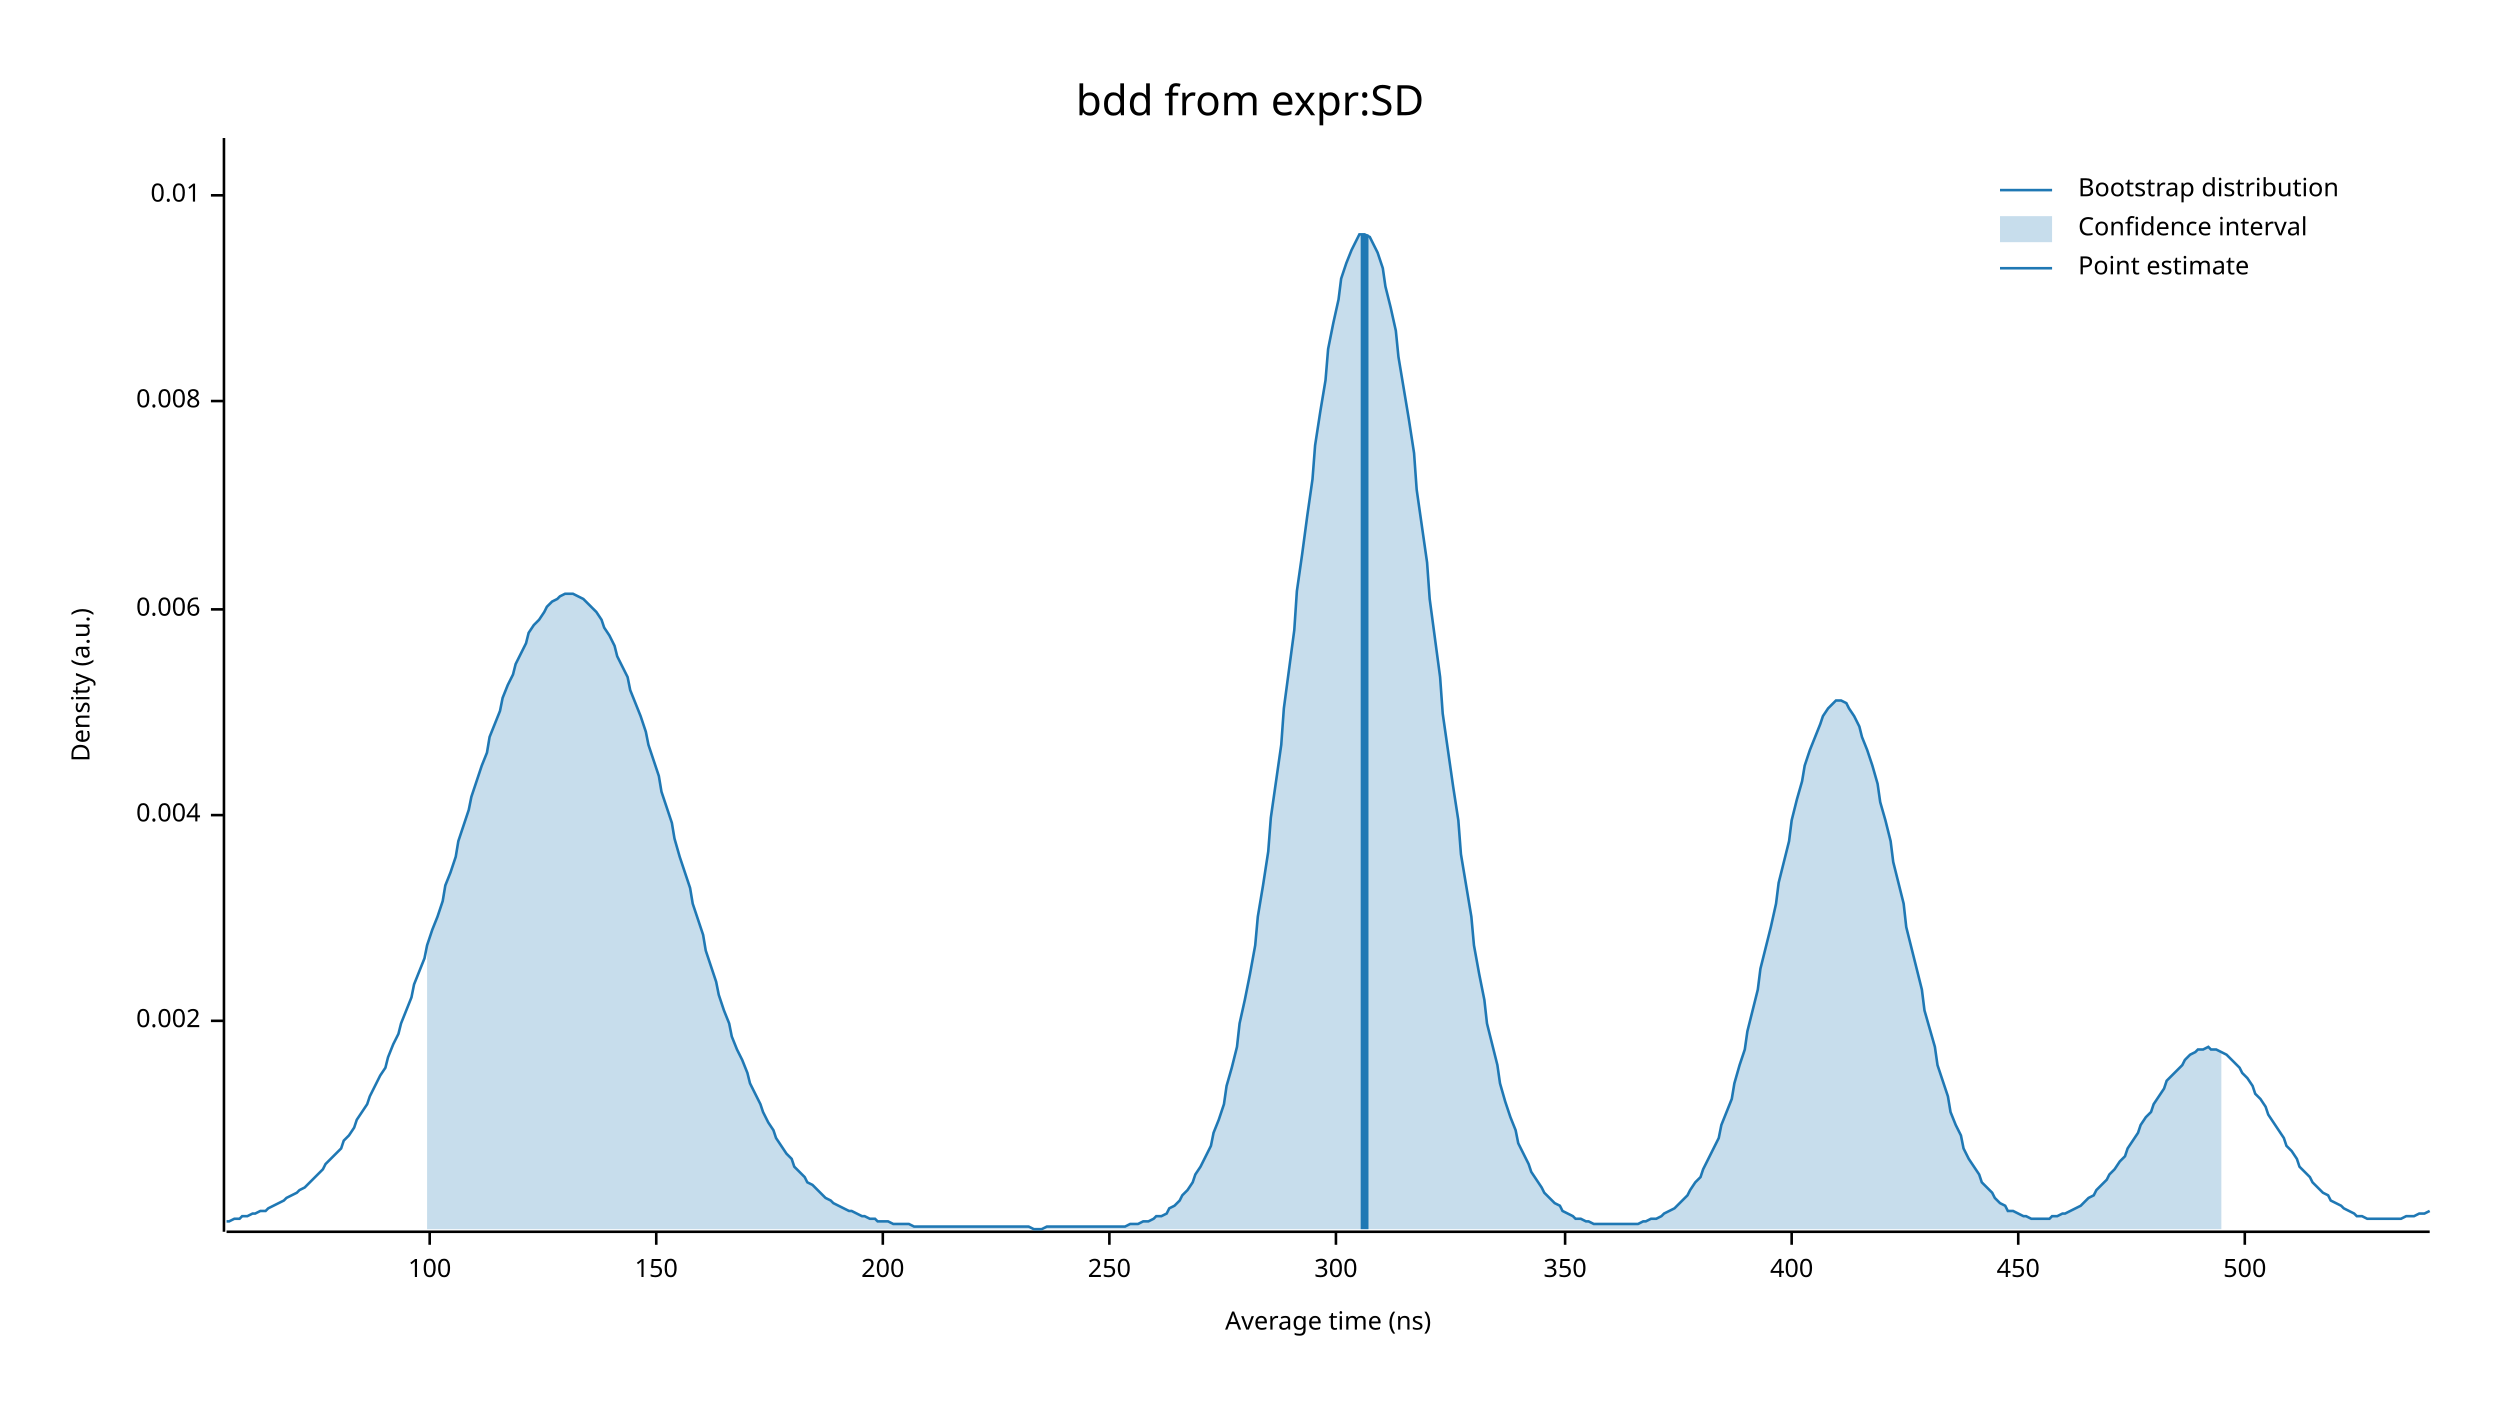
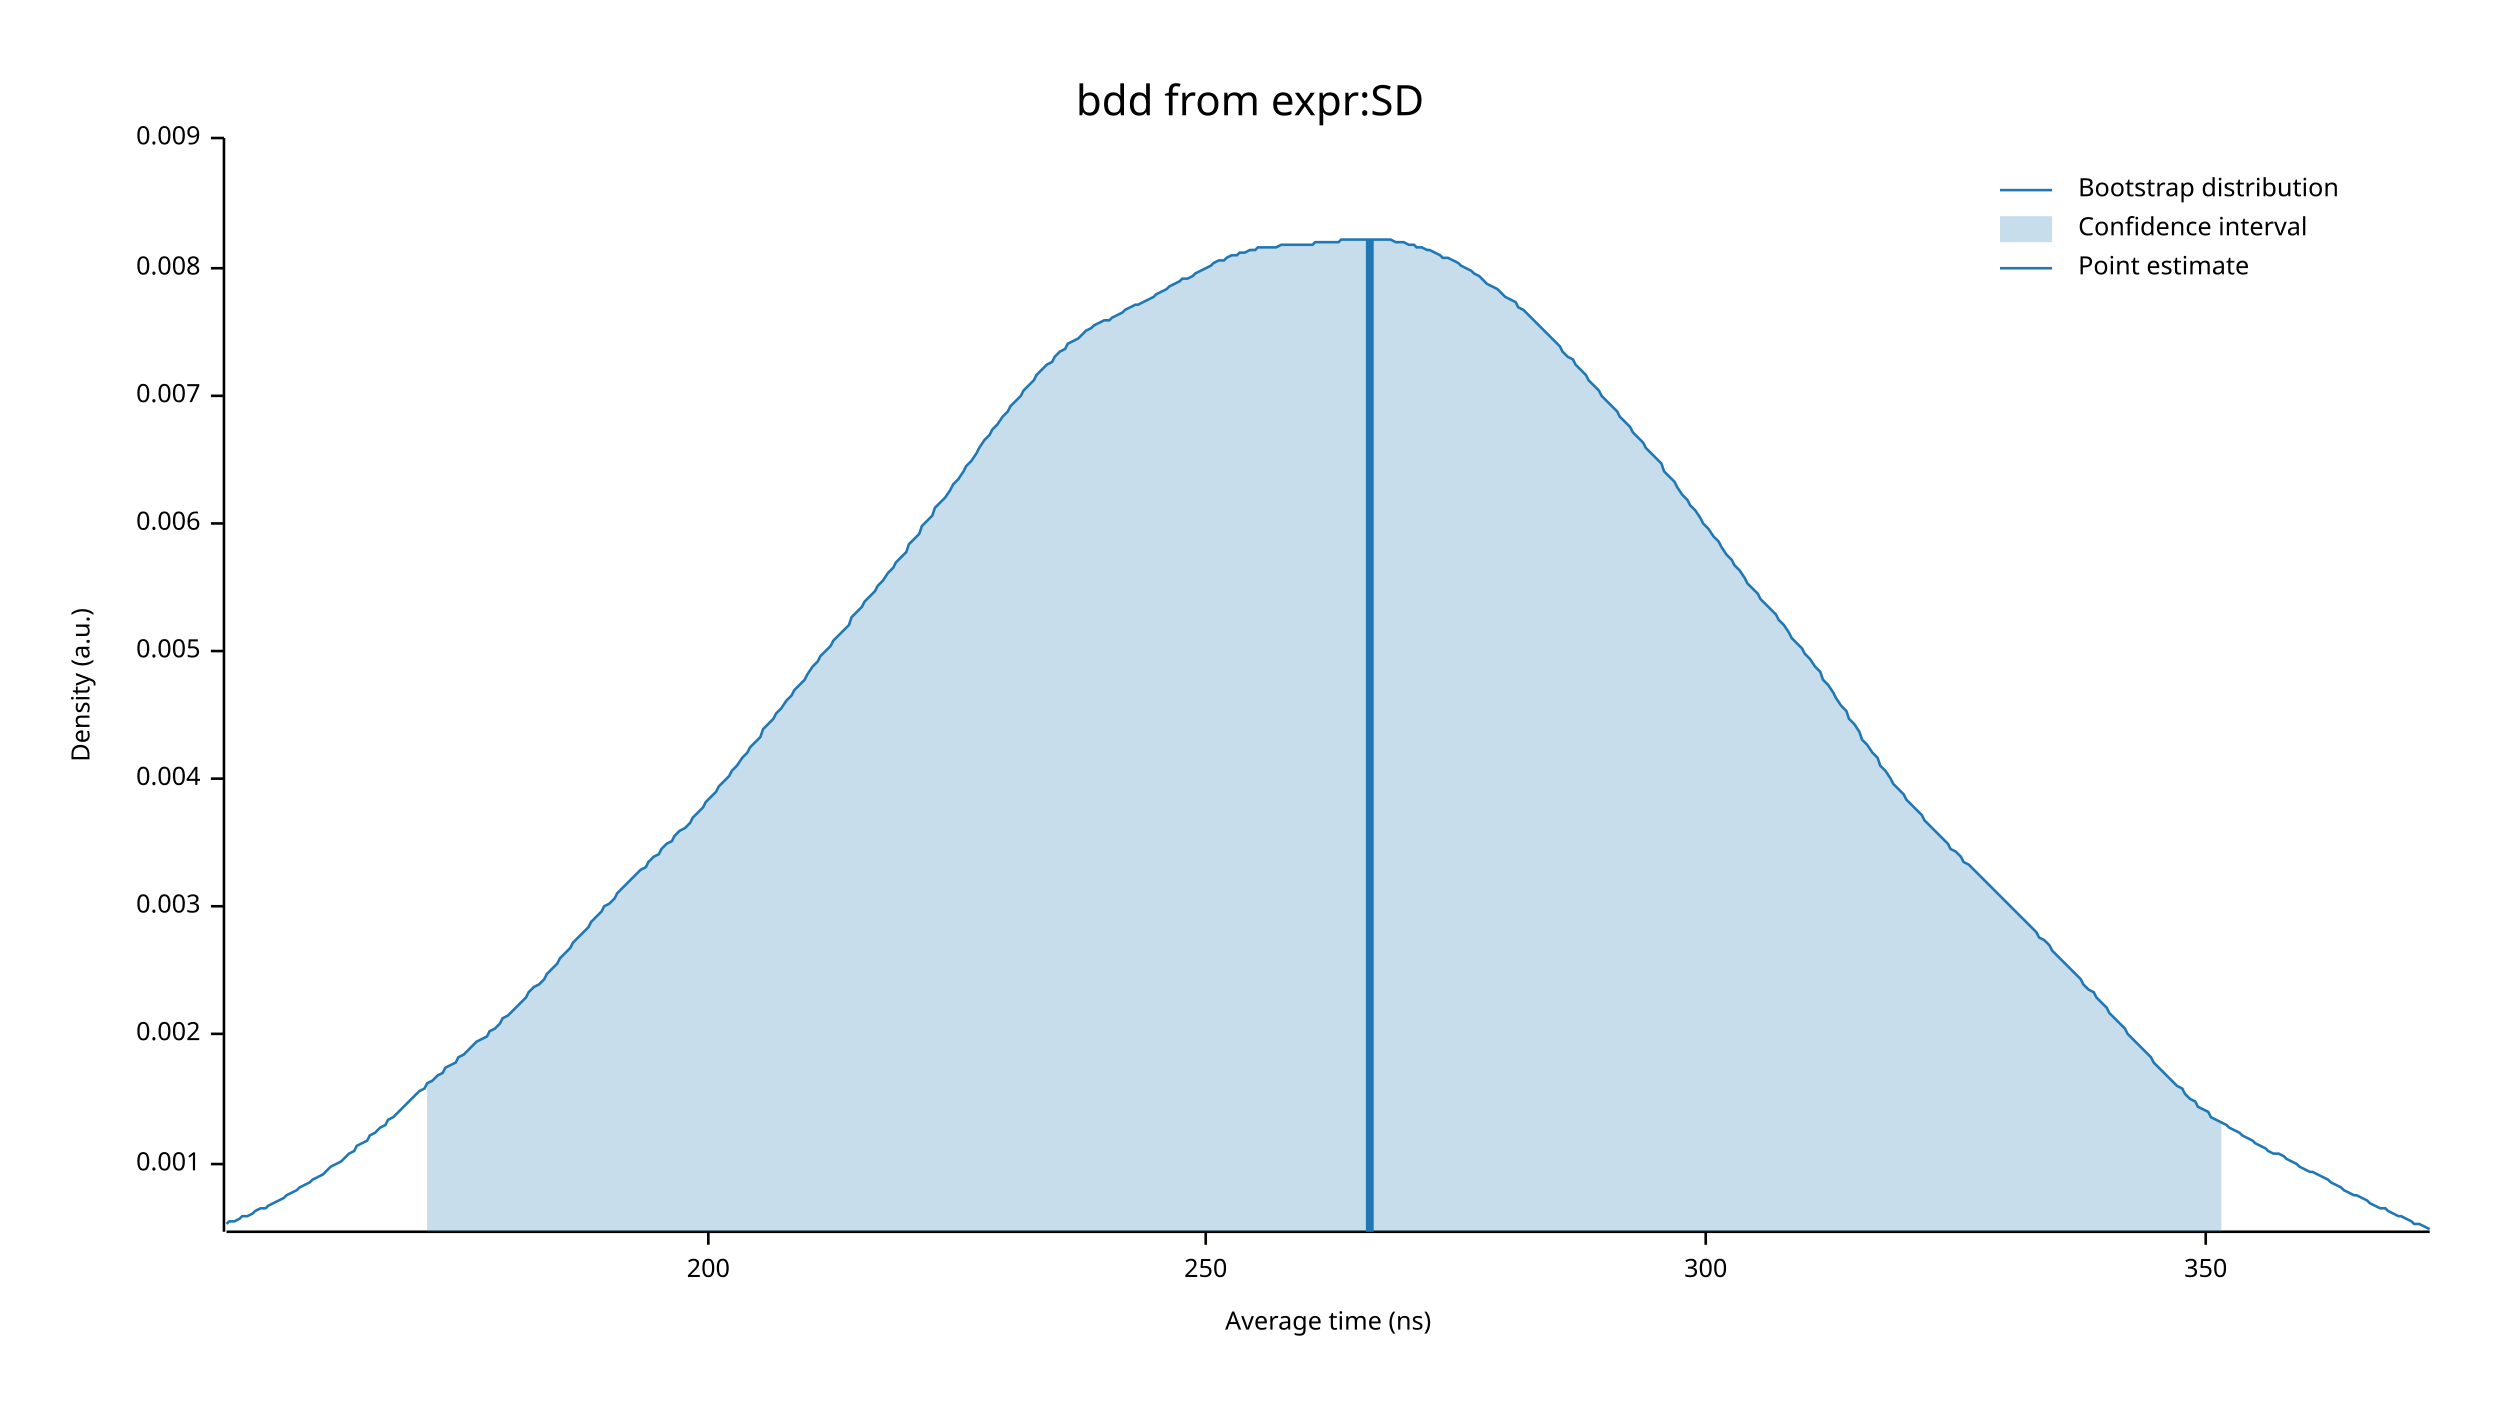
<svg xmlns="http://www.w3.org/2000/svg" width="960" height="540" viewBox="0 0 960 540">
  <text x="480" y="32" dy="0.76em" text-anchor="middle" font-family="sans-serif" font-size="16.129" opacity="1" fill="#000000">
bdd from expr:SD
</text>
  <text x="27" y="263" dy="0.76em" text-anchor="middle" font-family="sans-serif" font-size="9.677" opacity="1" fill="#000000" transform="rotate(270, 27, 263)">
Density (a.u.)
</text>
  <text x="510" y="513" dy="-0.5ex" text-anchor="middle" font-family="sans-serif" font-size="9.677" opacity="1" fill="#000000">
Average time (ns)
</text>
  <polyline fill="none" opacity="1" stroke="#000000" stroke-width="1" points="86,53 86,473 " />
-   <text x="77" y="392" dy="0.5ex" text-anchor="end" font-family="sans-serif" font-size="9.677" opacity="1" fill="#000000">
+   <text x="77" y="447" dy="0.5ex" text-anchor="end" font-family="sans-serif" font-size="9.677" opacity="1" fill="#000000">
+ 0.001
+ </text>
+   <polyline fill="none" opacity="1" stroke="#000000" stroke-width="1" points="81,447 86,447 " />
+   <text x="77" y="397" dy="0.5ex" text-anchor="end" font-family="sans-serif" font-size="9.677" opacity="1" fill="#000000">
0.002
</text>
-   <polyline fill="none" opacity="1" stroke="#000000" stroke-width="1" points="81,392 86,392 " />
-   <text x="77" y="313" dy="0.5ex" text-anchor="end" font-family="sans-serif" font-size="9.677" opacity="1" fill="#000000">
+   <polyline fill="none" opacity="1" stroke="#000000" stroke-width="1" points="81,397 86,397 " />
+   <text x="77" y="348" dy="0.5ex" text-anchor="end" font-family="sans-serif" font-size="9.677" opacity="1" fill="#000000">
+ 0.003
+ </text>
+   <polyline fill="none" opacity="1" stroke="#000000" stroke-width="1" points="81,348 86,348 " />
+   <text x="77" y="299" dy="0.5ex" text-anchor="end" font-family="sans-serif" font-size="9.677" opacity="1" fill="#000000">
0.004
</text>
-   <polyline fill="none" opacity="1" stroke="#000000" stroke-width="1" points="81,313 86,313 " />
-   <text x="77" y="234" dy="0.5ex" text-anchor="end" font-family="sans-serif" font-size="9.677" opacity="1" fill="#000000">
+   <polyline fill="none" opacity="1" stroke="#000000" stroke-width="1" points="81,299 86,299 " />
+   <text x="77" y="250" dy="0.5ex" text-anchor="end" font-family="sans-serif" font-size="9.677" opacity="1" fill="#000000">
+ 0.005
+ </text>
+   <polyline fill="none" opacity="1" stroke="#000000" stroke-width="1" points="81,250 86,250 " />
+   <text x="77" y="201" dy="0.5ex" text-anchor="end" font-family="sans-serif" font-size="9.677" opacity="1" fill="#000000">
0.006
</text>
-   <polyline fill="none" opacity="1" stroke="#000000" stroke-width="1" points="81,234 86,234 " />
-   <text x="77" y="154" dy="0.5ex" text-anchor="end" font-family="sans-serif" font-size="9.677" opacity="1" fill="#000000">
+   <polyline fill="none" opacity="1" stroke="#000000" stroke-width="1" points="81,201 86,201 " />
+   <text x="77" y="152" dy="0.5ex" text-anchor="end" font-family="sans-serif" font-size="9.677" opacity="1" fill="#000000">
+ 0.007
+ </text>
+   <polyline fill="none" opacity="1" stroke="#000000" stroke-width="1" points="81,152 86,152 " />
+   <text x="77" y="103" dy="0.5ex" text-anchor="end" font-family="sans-serif" font-size="9.677" opacity="1" fill="#000000">
0.008
</text>
-   <polyline fill="none" opacity="1" stroke="#000000" stroke-width="1" points="81,154 86,154 " />
-   <text x="77" y="75" dy="0.5ex" text-anchor="end" font-family="sans-serif" font-size="9.677" opacity="1" fill="#000000">
- 0.01
+   <polyline fill="none" opacity="1" stroke="#000000" stroke-width="1" points="81,103 86,103 " />
+   <text x="77" y="53" dy="0.5ex" text-anchor="end" font-family="sans-serif" font-size="9.677" opacity="1" fill="#000000">
+ 0.009
</text>
-   <polyline fill="none" opacity="1" stroke="#000000" stroke-width="1" points="81,75 86,75 " />
+   <polyline fill="none" opacity="1" stroke="#000000" stroke-width="1" points="81,53 86,53 " />
  <polyline fill="none" opacity="1" stroke="#000000" stroke-width="1" points="87,473 933,473 " />
-   <text x="165" y="483" dy="0.76em" text-anchor="middle" font-family="sans-serif" font-size="9.677" opacity="1" fill="#000000">
- 100
- </text>
-   <polyline fill="none" opacity="1" stroke="#000000" stroke-width="1" points="165,473 165,478 " />
-   <text x="252" y="483" dy="0.76em" text-anchor="middle" font-family="sans-serif" font-size="9.677" opacity="1" fill="#000000">
- 150
- </text>
-   <polyline fill="none" opacity="1" stroke="#000000" stroke-width="1" points="252,473 252,478 " />
-   <text x="339" y="483" dy="0.76em" text-anchor="middle" font-family="sans-serif" font-size="9.677" opacity="1" fill="#000000">
+   <text x="272" y="483" dy="0.76em" text-anchor="middle" font-family="sans-serif" font-size="9.677" opacity="1" fill="#000000">
200
</text>
-   <polyline fill="none" opacity="1" stroke="#000000" stroke-width="1" points="339,473 339,478 " />
-   <text x="426" y="483" dy="0.76em" text-anchor="middle" font-family="sans-serif" font-size="9.677" opacity="1" fill="#000000">
+   <polyline fill="none" opacity="1" stroke="#000000" stroke-width="1" points="272,473 272,478 " />
+   <text x="463" y="483" dy="0.76em" text-anchor="middle" font-family="sans-serif" font-size="9.677" opacity="1" fill="#000000">
250
</text>
-   <polyline fill="none" opacity="1" stroke="#000000" stroke-width="1" points="426,473 426,478 " />
-   <text x="513" y="483" dy="0.76em" text-anchor="middle" font-family="sans-serif" font-size="9.677" opacity="1" fill="#000000">
+   <polyline fill="none" opacity="1" stroke="#000000" stroke-width="1" points="463,473 463,478 " />
+   <text x="655" y="483" dy="0.76em" text-anchor="middle" font-family="sans-serif" font-size="9.677" opacity="1" fill="#000000">
300
</text>
-   <polyline fill="none" opacity="1" stroke="#000000" stroke-width="1" points="513,473 513,478 " />
-   <text x="601" y="483" dy="0.76em" text-anchor="middle" font-family="sans-serif" font-size="9.677" opacity="1" fill="#000000">
+   <polyline fill="none" opacity="1" stroke="#000000" stroke-width="1" points="655,473 655,478 " />
+   <text x="847" y="483" dy="0.76em" text-anchor="middle" font-family="sans-serif" font-size="9.677" opacity="1" fill="#000000">
350
</text>
-   <polyline fill="none" opacity="1" stroke="#000000" stroke-width="1" points="601,473 601,478 " />
-   <text x="688" y="483" dy="0.76em" text-anchor="middle" font-family="sans-serif" font-size="9.677" opacity="1" fill="#000000">
- 400
- </text>
-   <polyline fill="none" opacity="1" stroke="#000000" stroke-width="1" points="688,473 688,478 " />
-   <text x="775" y="483" dy="0.76em" text-anchor="middle" font-family="sans-serif" font-size="9.677" opacity="1" fill="#000000">
- 450
- </text>
-   <polyline fill="none" opacity="1" stroke="#000000" stroke-width="1" points="775,473 775,478 " />
-   <text x="862" y="483" dy="0.76em" text-anchor="middle" font-family="sans-serif" font-size="9.677" opacity="1" fill="#000000">
- 500
- </text>
-   <polyline fill="none" opacity="1" stroke="#000000" stroke-width="1" points="862,473 862,478 " />
-   <polyline fill="none" opacity="1" stroke="#1F78B4" stroke-width="1" points="87,469 88,469 90,468 92,468 93,467 95,467 97,466 98,466 100,465 102,465 103,464 105,463 107,462 109,461 110,460 112,459 114,458 115,457 117,456 119,454 120,453 122,451 124,449 125,447 127,445 129,443 131,441 132,438 134,436 136,433 137,430 139,427 141,424 142,421 144,417 146,413 148,410 149,406 151,401 153,397 154,393 156,388 158,383 159,378 161,373 163,368 164,363 166,357 168,352 170,346 171,340 173,335 175,329 176,323 178,317 180,311 181,306 183,300 185,294 187,289 188,283 190,278 192,273 193,268 195,263 197,259 198,255 200,251 202,247 203,243 205,240 207,238 209,235 210,233 212,231 214,230 215,229 217,228 219,228 220,228 222,229 224,230 226,232 227,233 229,235 231,238 232,241 234,244 236,248 237,252 239,256 241,260 242,265 244,270 246,275 248,281 249,286 251,292 253,298 254,304 256,310 258,316 259,322 261,329 263,335 265,341 266,347 268,353 270,359 271,365 273,371 275,377 276,382 278,388 280,393 281,398 283,403 285,407 287,412 288,416 290,420 292,424 293,427 295,431 297,434 298,437 300,440 302,443 304,445 305,448 307,450 309,452 310,454 312,455 314,457 315,458 317,460 319,461 320,462 322,463 324,464 326,465 327,465 329,466 331,467 332,467 334,468 336,468 337,469 339,469 341,469 343,470 344,470 346,470 348,470 349,470 351,471 353,471 354,471 356,471 358,471 359,471 361,471 363,471 365,471 366,471 368,471 370,471 371,471 373,471 375,471 376,471 378,471 380,471 381,471 383,471 385,471 387,471 388,471 390,471 392,471 393,471 395,471 397,472 398,472 400,472 402,471 404,471 405,471 407,471 409,471 410,471 412,471 414,471 415,471 417,471 419,471 420,471 422,471 424,471 426,471 427,471 429,471 431,471 432,471 434,470 436,470 437,470 439,469 441,469 443,468 444,467 446,467 448,466 449,464 451,463 453,461 454,459 456,457 458,454 459,451 461,448 463,444 465,440 466,435 468,430 470,424 471,417 473,410 475,402 476,393 478,384 480,374 482,363 483,352 485,340 487,327 488,314 490,300 492,286 493,272 495,257 497,242 498,227 500,213 502,198 504,184 505,171 507,158 509,146 510,134 512,124 514,115 515,107 517,101 519,96 521,92 522,90 524,90 526,91 527,93 529,97 531,103 532,110 534,118 536,127 537,137 539,149 541,161 543,174 544,188 546,202 548,216 549,230 551,245 553,260 554,274 556,288 558,302 560,315 561,328 563,340 565,352 566,363 568,374 570,384 571,393 573,401 575,409 576,416 578,423 580,429 582,434 583,439 585,443 587,447 588,450 590,453 592,456 593,458 595,460 597,462 599,463 600,465 602,466 604,467 605,468 607,468 609,469 610,469 612,470 614,470 615,470 617,470 619,470 621,470 622,470 624,470 626,470 627,470 629,470 631,469 632,469 634,468 636,468 638,467 639,466 641,465 643,464 644,463 646,461 648,459 649,457 651,454 653,452 654,449 656,445 658,441 660,437 661,432 663,427 665,422 666,416 668,409 670,403 671,396 673,388 675,380 676,372 678,364 680,356 682,347 683,339 685,331 687,323 688,315 690,307 692,300 693,294 695,288 697,283 699,278 700,275 702,272 704,270 705,269 707,269 709,270 710,272 712,275 714,279 715,283 717,288 719,294 721,301 722,308 724,315 726,323 727,331 729,339 731,347 732,356 734,364 736,372 738,380 739,388 741,395 743,402 744,409 746,415 748,421 749,427 751,432 753,436 754,441 756,445 758,448 760,451 761,454 763,456 765,458 766,460 768,462 770,463 771,465 773,465 775,466 777,467 778,467 780,468 782,468 783,468 785,468 787,468 788,467 790,467 792,466 793,466 795,465 797,464 799,463 800,462 802,460 804,459 805,457 807,455 809,453 810,451 812,449 814,446 816,444 817,441 819,438 821,435 822,432 824,429 826,427 827,424 829,421 831,418 832,415 834,413 836,411 838,409 839,407 841,405 843,404 844,403 846,403 848,402 849,403 851,403 853,404 855,405 856,406 858,408 860,410 861,412 863,414 865,417 866,420 868,422 870,425 871,428 873,431 875,434 877,437 878,440 880,442 882,445 883,448 885,450 887,452 888,454 890,456 892,458 894,459 895,461 897,462 899,463 900,464 902,465 904,466 905,467 907,467 909,468 910,468 912,468 914,468 916,468 917,468 919,468 921,468 922,468 924,467 926,467 927,467 929,466 931,466 933,465 " />
-   <polygon opacity="0.25" fill="#1F78B4" points="164,363 166,357 168,352 170,346 171,340 173,335 175,329 176,323 178,317 180,311 181,306 183,300 185,294 187,289 188,283 190,278 192,273 193,268 195,263 197,259 198,255 200,251 202,247 203,243 205,240 207,238 209,235 210,233 212,231 214,230 215,229 217,228 219,228 220,228 222,229 224,230 226,232 227,233 229,235 231,238 232,241 234,244 236,248 237,252 239,256 241,260 242,265 244,270 246,275 248,281 249,286 251,292 253,298 254,304 256,310 258,316 259,322 261,329 263,335 265,341 266,347 268,353 270,359 271,365 273,371 275,377 276,382 278,388 280,393 281,398 283,403 285,407 287,412 288,416 290,420 292,424 293,427 295,431 297,434 298,437 300,440 302,443 304,445 305,448 307,450 309,452 310,454 312,455 314,457 315,458 317,460 319,461 320,462 322,463 324,464 326,465 327,465 329,466 331,467 332,467 334,468 336,468 337,469 339,469 341,469 343,470 344,470 346,470 348,470 349,470 351,471 353,471 354,471 356,471 358,471 359,471 361,471 363,471 365,471 366,471 368,471 370,471 371,471 373,471 375,471 376,471 378,471 380,471 381,471 383,471 385,471 387,471 388,471 390,471 392,471 393,471 395,471 397,472 398,472 400,472 402,471 404,471 405,471 407,471 409,471 410,471 412,471 414,471 415,471 417,471 419,471 420,471 422,471 424,471 426,471 427,471 429,471 431,471 432,471 434,470 436,470 437,470 439,469 441,469 443,468 444,467 446,467 448,466 449,464 451,463 453,461 454,459 456,457 458,454 459,451 461,448 463,444 465,440 466,435 468,430 470,424 471,417 473,410 475,402 476,393 478,384 480,374 482,363 483,352 485,340 487,327 488,314 490,300 492,286 493,272 495,257 497,242 498,227 500,213 502,198 504,184 505,171 507,158 509,146 510,134 512,124 514,115 515,107 517,101 519,96 521,92 522,90 524,90 526,91 527,93 529,97 531,103 532,110 534,118 536,127 537,137 539,149 541,161 543,174 544,188 546,202 548,216 549,230 551,245 553,260 554,274 556,288 558,302 560,315 561,328 563,340 565,352 566,363 568,374 570,384 571,393 573,401 575,409 576,416 578,423 580,429 582,434 583,439 585,443 587,447 588,450 590,453 592,456 593,458 595,460 597,462 599,463 600,465 602,466 604,467 605,468 607,468 609,469 610,469 612,470 614,470 615,470 617,470 619,470 621,470 622,470 624,470 626,470 627,470 629,470 631,469 632,469 634,468 636,468 638,467 639,466 641,465 643,464 644,463 646,461 648,459 649,457 651,454 653,452 654,449 656,445 658,441 660,437 661,432 663,427 665,422 666,416 668,409 670,403 671,396 673,388 675,380 676,372 678,364 680,356 682,347 683,339 685,331 687,323 688,315 690,307 692,300 693,294 695,288 697,283 699,278 700,275 702,272 704,270 705,269 707,269 709,270 710,272 712,275 714,279 715,283 717,288 719,294 721,301 722,308 724,315 726,323 727,331 729,339 731,347 732,356 734,364 736,372 738,380 739,388 741,395 743,402 744,409 746,415 748,421 749,427 751,432 753,436 754,441 756,445 758,448 760,451 761,454 763,456 765,458 766,460 768,462 770,463 771,465 773,465 775,466 777,467 778,467 780,468 782,468 783,468 785,468 787,468 788,467 790,467 792,466 793,466 795,465 797,464 799,463 800,462 802,460 804,459 805,457 807,455 809,453 810,451 812,449 814,446 816,444 817,441 819,438 821,435 822,432 824,429 826,427 827,424 829,421 831,418 832,415 834,413 836,411 838,409 839,407 841,405 843,404 844,403 846,403 848,402 849,403 851,403 853,404 853,472 164,472 " />
-   <polyline fill="none" opacity="1" stroke="#1F78B4" stroke-width="3" points="524,472 524,90 " />
+   <polyline fill="none" opacity="1" stroke="#000000" stroke-width="1" points="847,473 847,478 " />
+   <polyline fill="none" opacity="1" stroke="#1F78B4" stroke-width="1" points="87,470 88,469 90,469 92,468 93,467 95,467 97,466 98,465 100,464 102,464 103,463 105,462 107,461 109,460 110,459 112,458 114,457 115,456 117,455 119,454 120,453 122,452 124,451 125,450 127,448 129,447 131,446 132,445 134,443 136,442 137,440 139,439 141,438 142,436 144,435 146,433 148,432 149,430 151,429 153,427 154,426 156,424 158,422 159,421 161,419 163,418 164,416 166,415 168,413 170,412 171,410 173,409 175,408 176,406 178,405 180,403 181,402 183,400 185,399 187,398 188,396 190,395 192,393 193,391 195,390 197,388 198,387 200,385 202,383 203,381 205,379 207,378 209,376 210,374 212,372 214,370 215,368 217,366 219,364 220,362 222,360 224,358 226,356 227,354 229,352 231,350 232,348 234,347 236,345 237,343 239,341 241,339 242,338 244,336 246,334 248,333 249,331 251,329 253,328 254,326 256,324 258,323 259,321 261,319 263,318 265,316 266,314 268,312 270,310 271,308 273,306 275,304 276,302 278,300 280,298 281,296 283,294 285,291 287,289 288,287 290,285 292,283 293,280 295,278 297,276 298,274 300,272 302,269 304,267 305,265 307,263 309,261 310,259 312,256 314,254 315,252 317,250 319,248 320,246 322,244 324,242 326,240 327,237 329,235 331,233 332,231 334,229 336,227 337,225 339,223 341,220 343,218 344,216 346,214 348,212 349,209 351,207 353,205 354,202 356,200 358,198 359,195 361,193 363,191 365,188 366,186 368,184 370,181 371,179 373,177 375,174 376,172 378,169 380,167 381,165 383,163 385,160 387,158 388,156 390,154 392,152 393,150 395,148 397,146 398,144 400,142 402,140 404,139 405,137 407,135 409,134 410,132 412,131 414,130 415,129 417,127 419,126 420,125 422,124 424,123 426,123 427,122 429,121 431,120 432,119 434,118 436,117 437,117 439,116 441,115 443,114 444,113 446,112 448,111 449,110 451,109 453,108 454,107 456,107 458,106 459,105 461,104 463,103 465,102 466,101 468,100 470,100 471,99 473,98 475,98 476,97 478,97 480,96 482,96 483,95 485,95 487,95 488,95 490,95 492,94 493,94 495,94 497,94 498,94 500,94 502,94 504,94 505,93 507,93 509,93 510,93 512,93 514,93 515,92 517,92 519,92 521,92 522,92 524,92 526,92 527,92 529,92 531,92 532,92 534,92 536,93 537,93 539,93 541,94 543,94 544,95 546,95 548,96 549,96 551,97 553,98 554,99 556,99 558,100 560,101 561,102 563,103 565,104 566,105 568,106 570,108 571,109 573,110 575,111 576,112 578,114 580,115 582,116 583,118 585,119 587,121 588,122 590,124 592,126 593,127 595,129 597,131 599,133 600,135 602,137 604,138 605,140 607,142 609,144 610,146 612,148 614,150 615,152 617,154 619,156 621,158 622,160 624,162 626,164 627,166 629,168 631,170 632,172 634,174 636,176 638,178 639,181 641,183 643,185 644,187 646,190 648,192 649,194 651,196 653,199 654,201 656,203 658,206 660,208 661,210 663,213 665,215 666,217 668,219 670,222 671,224 673,226 675,228 676,230 678,232 680,234 682,236 683,238 685,240 687,243 688,245 690,247 692,249 693,251 695,253 697,256 699,258 700,261 702,263 704,266 705,268 707,271 709,273 710,276 712,278 714,281 715,284 717,286 719,289 721,291 722,294 724,296 726,299 727,301 729,303 731,305 732,307 734,309 736,311 738,313 739,315 741,317 743,319 744,320 746,322 748,324 749,326 751,327 753,329 754,331 756,332 758,334 760,336 761,337 763,339 765,341 766,342 768,344 770,346 771,347 773,349 775,351 777,353 778,354 780,356 782,358 783,360 785,361 787,363 788,365 790,367 792,369 793,370 795,372 797,374 799,376 800,378 802,380 804,381 805,383 807,385 809,387 810,389 812,391 814,393 816,395 817,397 819,399 821,401 822,402 824,404 826,406 827,408 829,410 831,412 832,413 834,415 836,417 838,418 839,420 841,422 843,423 844,425 846,426 848,427 849,429 851,430 853,431 855,432 856,433 858,434 860,435 861,436 863,437 865,438 866,439 868,440 870,441 871,442 873,443 875,443 877,444 878,445 880,446 882,447 883,448 885,449 887,450 888,450 890,451 892,452 894,453 895,454 897,455 899,456 900,457 902,458 904,459 905,459 907,460 909,461 910,462 912,463 914,464 916,464 917,465 919,466 921,467 922,467 924,468 926,469 927,470 929,470 931,471 933,472 " />
+   <polygon opacity="0.25" fill="#1F78B4" points="164,416 166,415 168,413 170,412 171,410 173,409 175,408 176,406 178,405 180,403 181,402 183,400 185,399 187,398 188,396 190,395 192,393 193,391 195,390 197,388 198,387 200,385 202,383 203,381 205,379 207,378 209,376 210,374 212,372 214,370 215,368 217,366 219,364 220,362 222,360 224,358 226,356 227,354 229,352 231,350 232,348 234,347 236,345 237,343 239,341 241,339 242,338 244,336 246,334 248,333 249,331 251,329 253,328 254,326 256,324 258,323 259,321 261,319 263,318 265,316 266,314 268,312 270,310 271,308 273,306 275,304 276,302 278,300 280,298 281,296 283,294 285,291 287,289 288,287 290,285 292,283 293,280 295,278 297,276 298,274 300,272 302,269 304,267 305,265 307,263 309,261 310,259 312,256 314,254 315,252 317,250 319,248 320,246 322,244 324,242 326,240 327,237 329,235 331,233 332,231 334,229 336,227 337,225 339,223 341,220 343,218 344,216 346,214 348,212 349,209 351,207 353,205 354,202 356,200 358,198 359,195 361,193 363,191 365,188 366,186 368,184 370,181 371,179 373,177 375,174 376,172 378,169 380,167 381,165 383,163 385,160 387,158 388,156 390,154 392,152 393,150 395,148 397,146 398,144 400,142 402,140 404,139 405,137 407,135 409,134 410,132 412,131 414,130 415,129 417,127 419,126 420,125 422,124 424,123 426,123 427,122 429,121 431,120 432,119 434,118 436,117 437,117 439,116 441,115 443,114 444,113 446,112 448,111 449,110 451,109 453,108 454,107 456,107 458,106 459,105 461,104 463,103 465,102 466,101 468,100 470,100 471,99 473,98 475,98 476,97 478,97 480,96 482,96 483,95 485,95 487,95 488,95 490,95 492,94 493,94 495,94 497,94 498,94 500,94 502,94 504,94 505,93 507,93 509,93 510,93 512,93 514,93 515,92 517,92 519,92 521,92 522,92 524,92 526,92 527,92 529,92 531,92 532,92 534,92 536,93 537,93 539,93 541,94 543,94 544,95 546,95 548,96 549,96 551,97 553,98 554,99 556,99 558,100 560,101 561,102 563,103 565,104 566,105 568,106 570,108 571,109 573,110 575,111 576,112 578,114 580,115 582,116 583,118 585,119 587,121 588,122 590,124 592,126 593,127 595,129 597,131 599,133 600,135 602,137 604,138 605,140 607,142 609,144 610,146 612,148 614,150 615,152 617,154 619,156 621,158 622,160 624,162 626,164 627,166 629,168 631,170 632,172 634,174 636,176 638,178 639,181 641,183 643,185 644,187 646,190 648,192 649,194 651,196 653,199 654,201 656,203 658,206 660,208 661,210 663,213 665,215 666,217 668,219 670,222 671,224 673,226 675,228 676,230 678,232 680,234 682,236 683,238 685,240 687,243 688,245 690,247 692,249 693,251 695,253 697,256 699,258 700,261 702,263 704,266 705,268 707,271 709,273 710,276 712,278 714,281 715,284 717,286 719,289 721,291 722,294 724,296 726,299 727,301 729,303 731,305 732,307 734,309 736,311 738,313 739,315 741,317 743,319 744,320 746,322 748,324 749,326 751,327 753,329 754,331 756,332 758,334 760,336 761,337 763,339 765,341 766,342 768,344 770,346 771,347 773,349 775,351 777,353 778,354 780,356 782,358 783,360 785,361 787,363 788,365 790,367 792,369 793,370 795,372 797,374 799,376 800,378 802,380 804,381 805,383 807,385 809,387 810,389 812,391 814,393 816,395 817,397 819,399 821,401 822,402 824,404 826,406 827,408 829,410 831,412 832,413 834,415 836,417 838,418 839,420 841,422 843,423 844,425 846,426 848,427 849,429 851,430 853,431 853,473 164,473 " />
+   <polyline fill="none" opacity="1" stroke="#1F78B4" stroke-width="3" points="526,473 526,92 " />
  <text x="798" y="68" dy="0.76em" text-anchor="start" font-family="sans-serif" font-size="9.677" opacity="1" fill="#000000">
Bootstrap distribution
</text>
  <text x="798" y="83" dy="0.76em" text-anchor="start" font-family="sans-serif" font-size="9.677" opacity="1" fill="#000000">
Confidence interval
</text>
  <text x="798" y="98" dy="0.76em" text-anchor="start" font-family="sans-serif" font-size="9.677" opacity="1" fill="#000000">
Point estimate
</text>
  <polyline fill="none" opacity="1" stroke="#1F78B4" stroke-width="1" points="768,73 788,73 " />
  <rect x="768" y="83" width="20" height="10" opacity="0.25" fill="#1F78B4" stroke="none" />
  <polyline fill="none" opacity="1" stroke="#1F78B4" stroke-width="1" points="768,103 788,103 " />
</svg>
